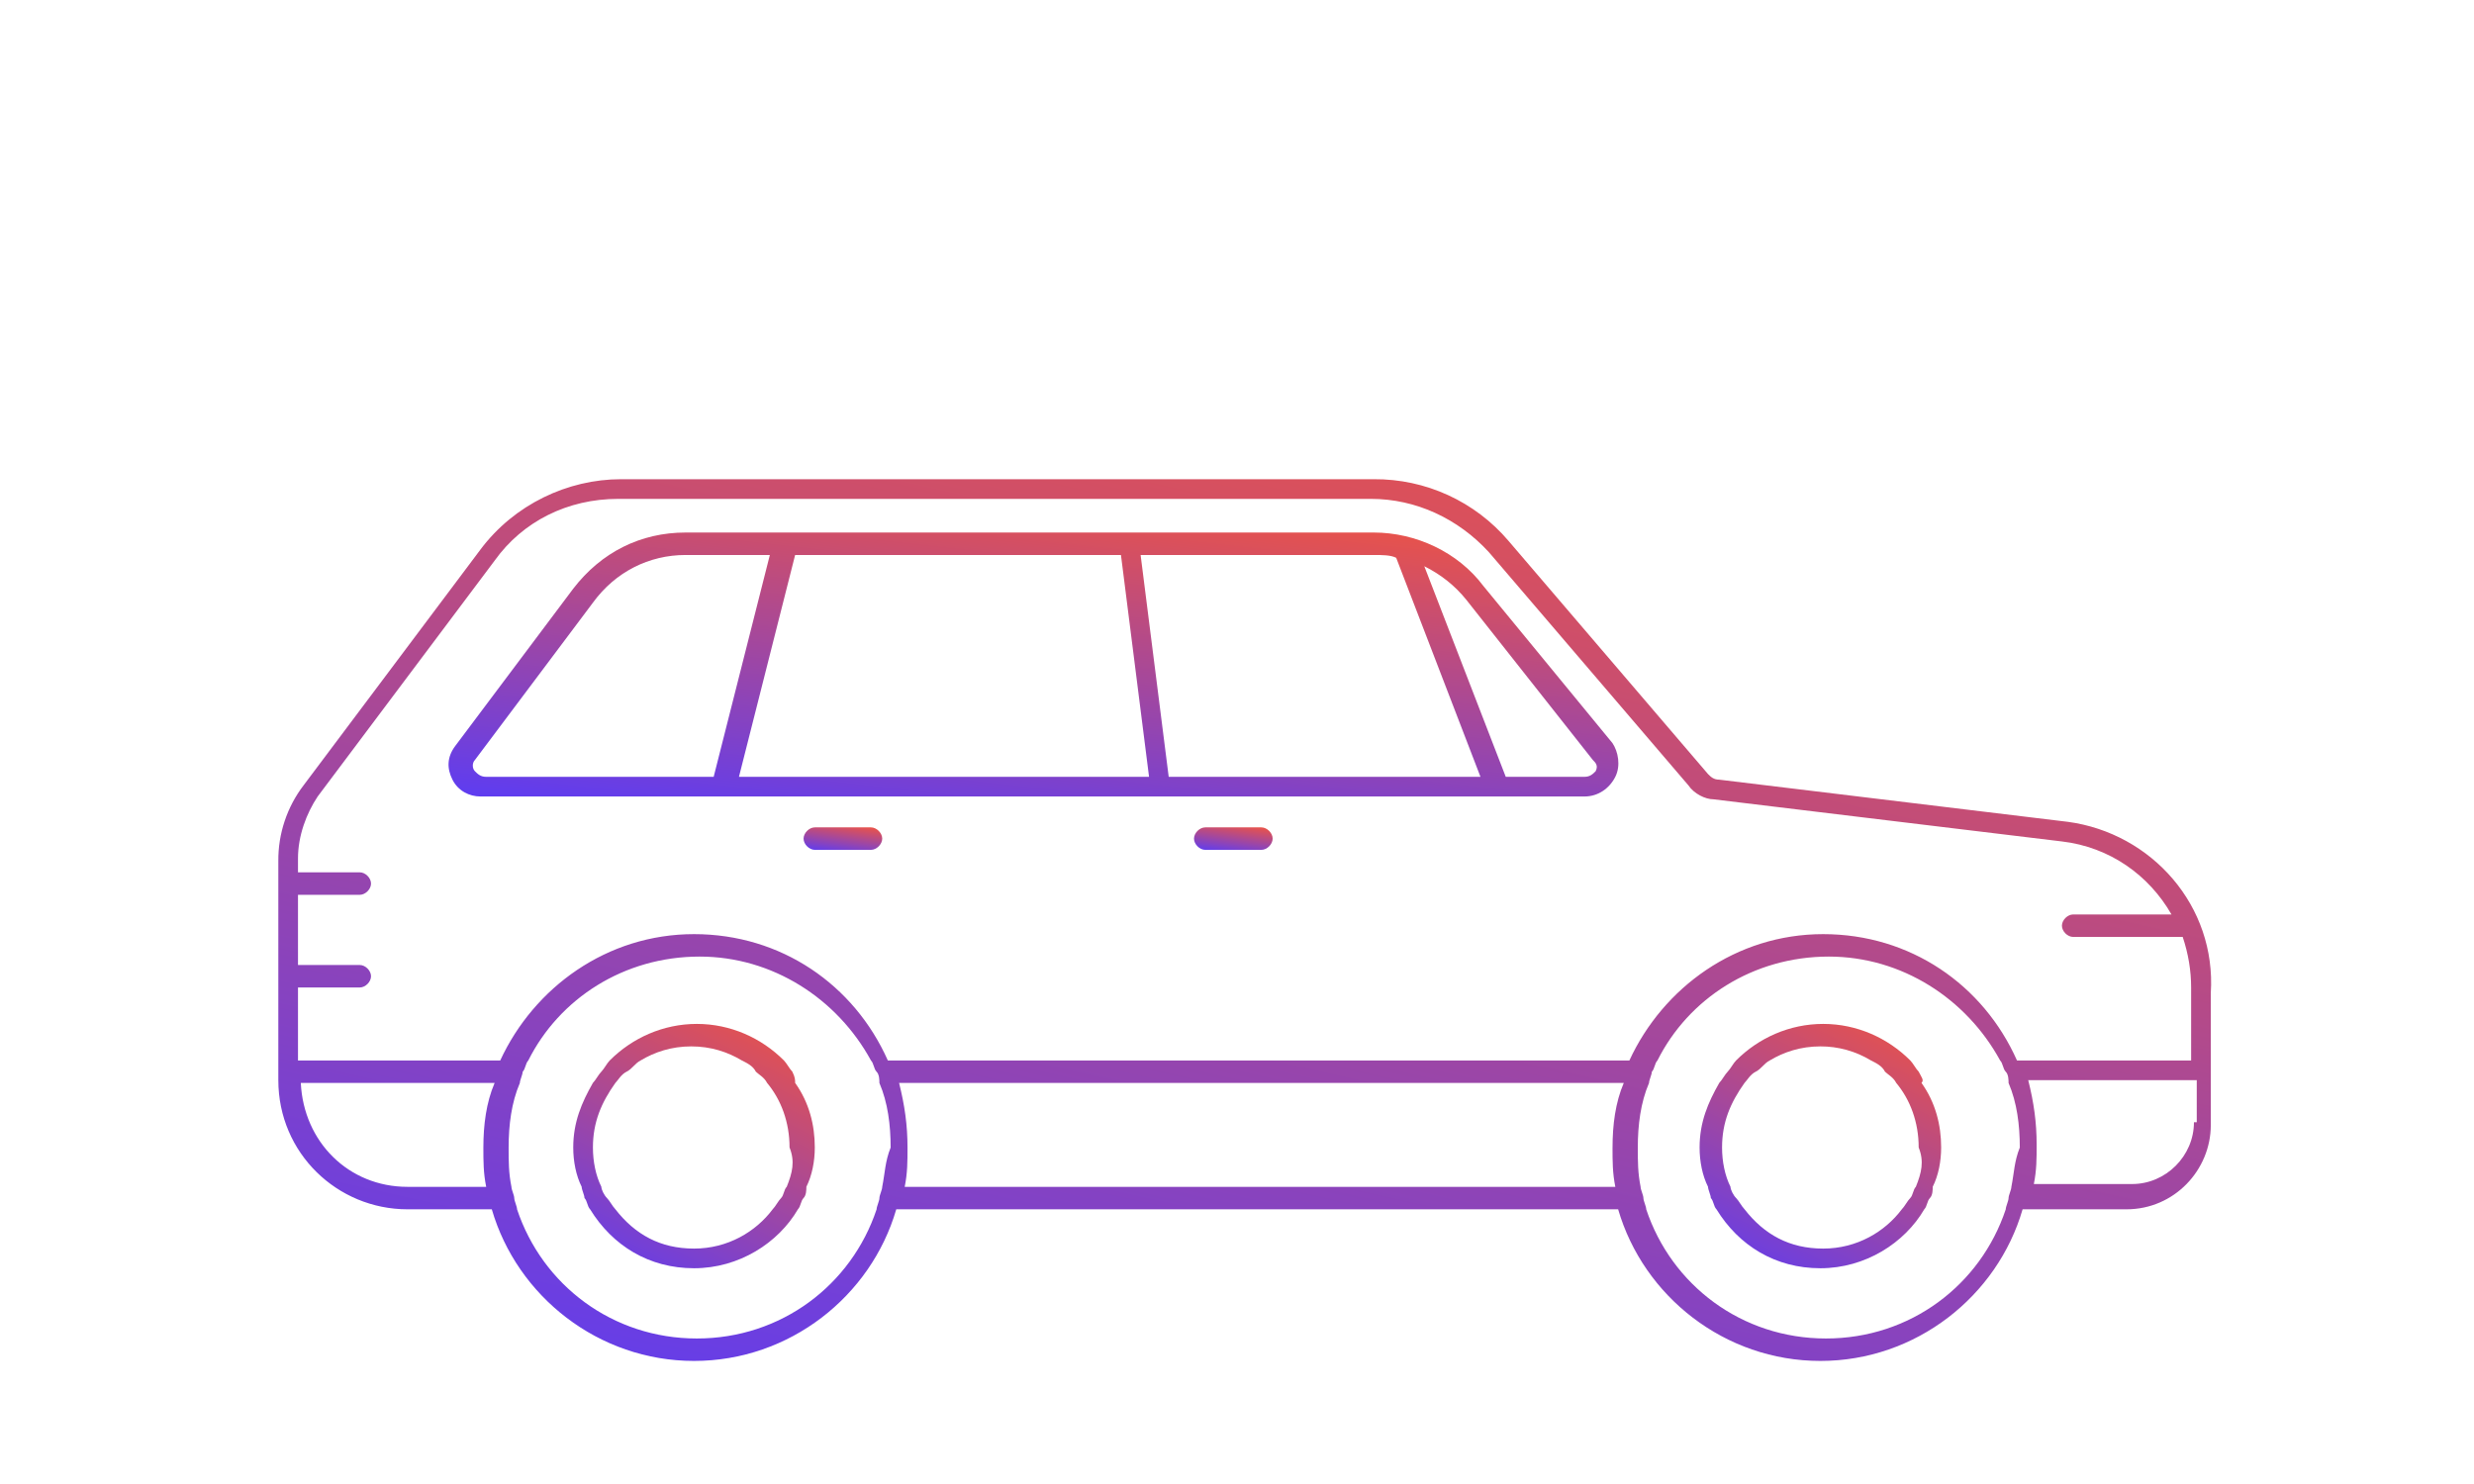
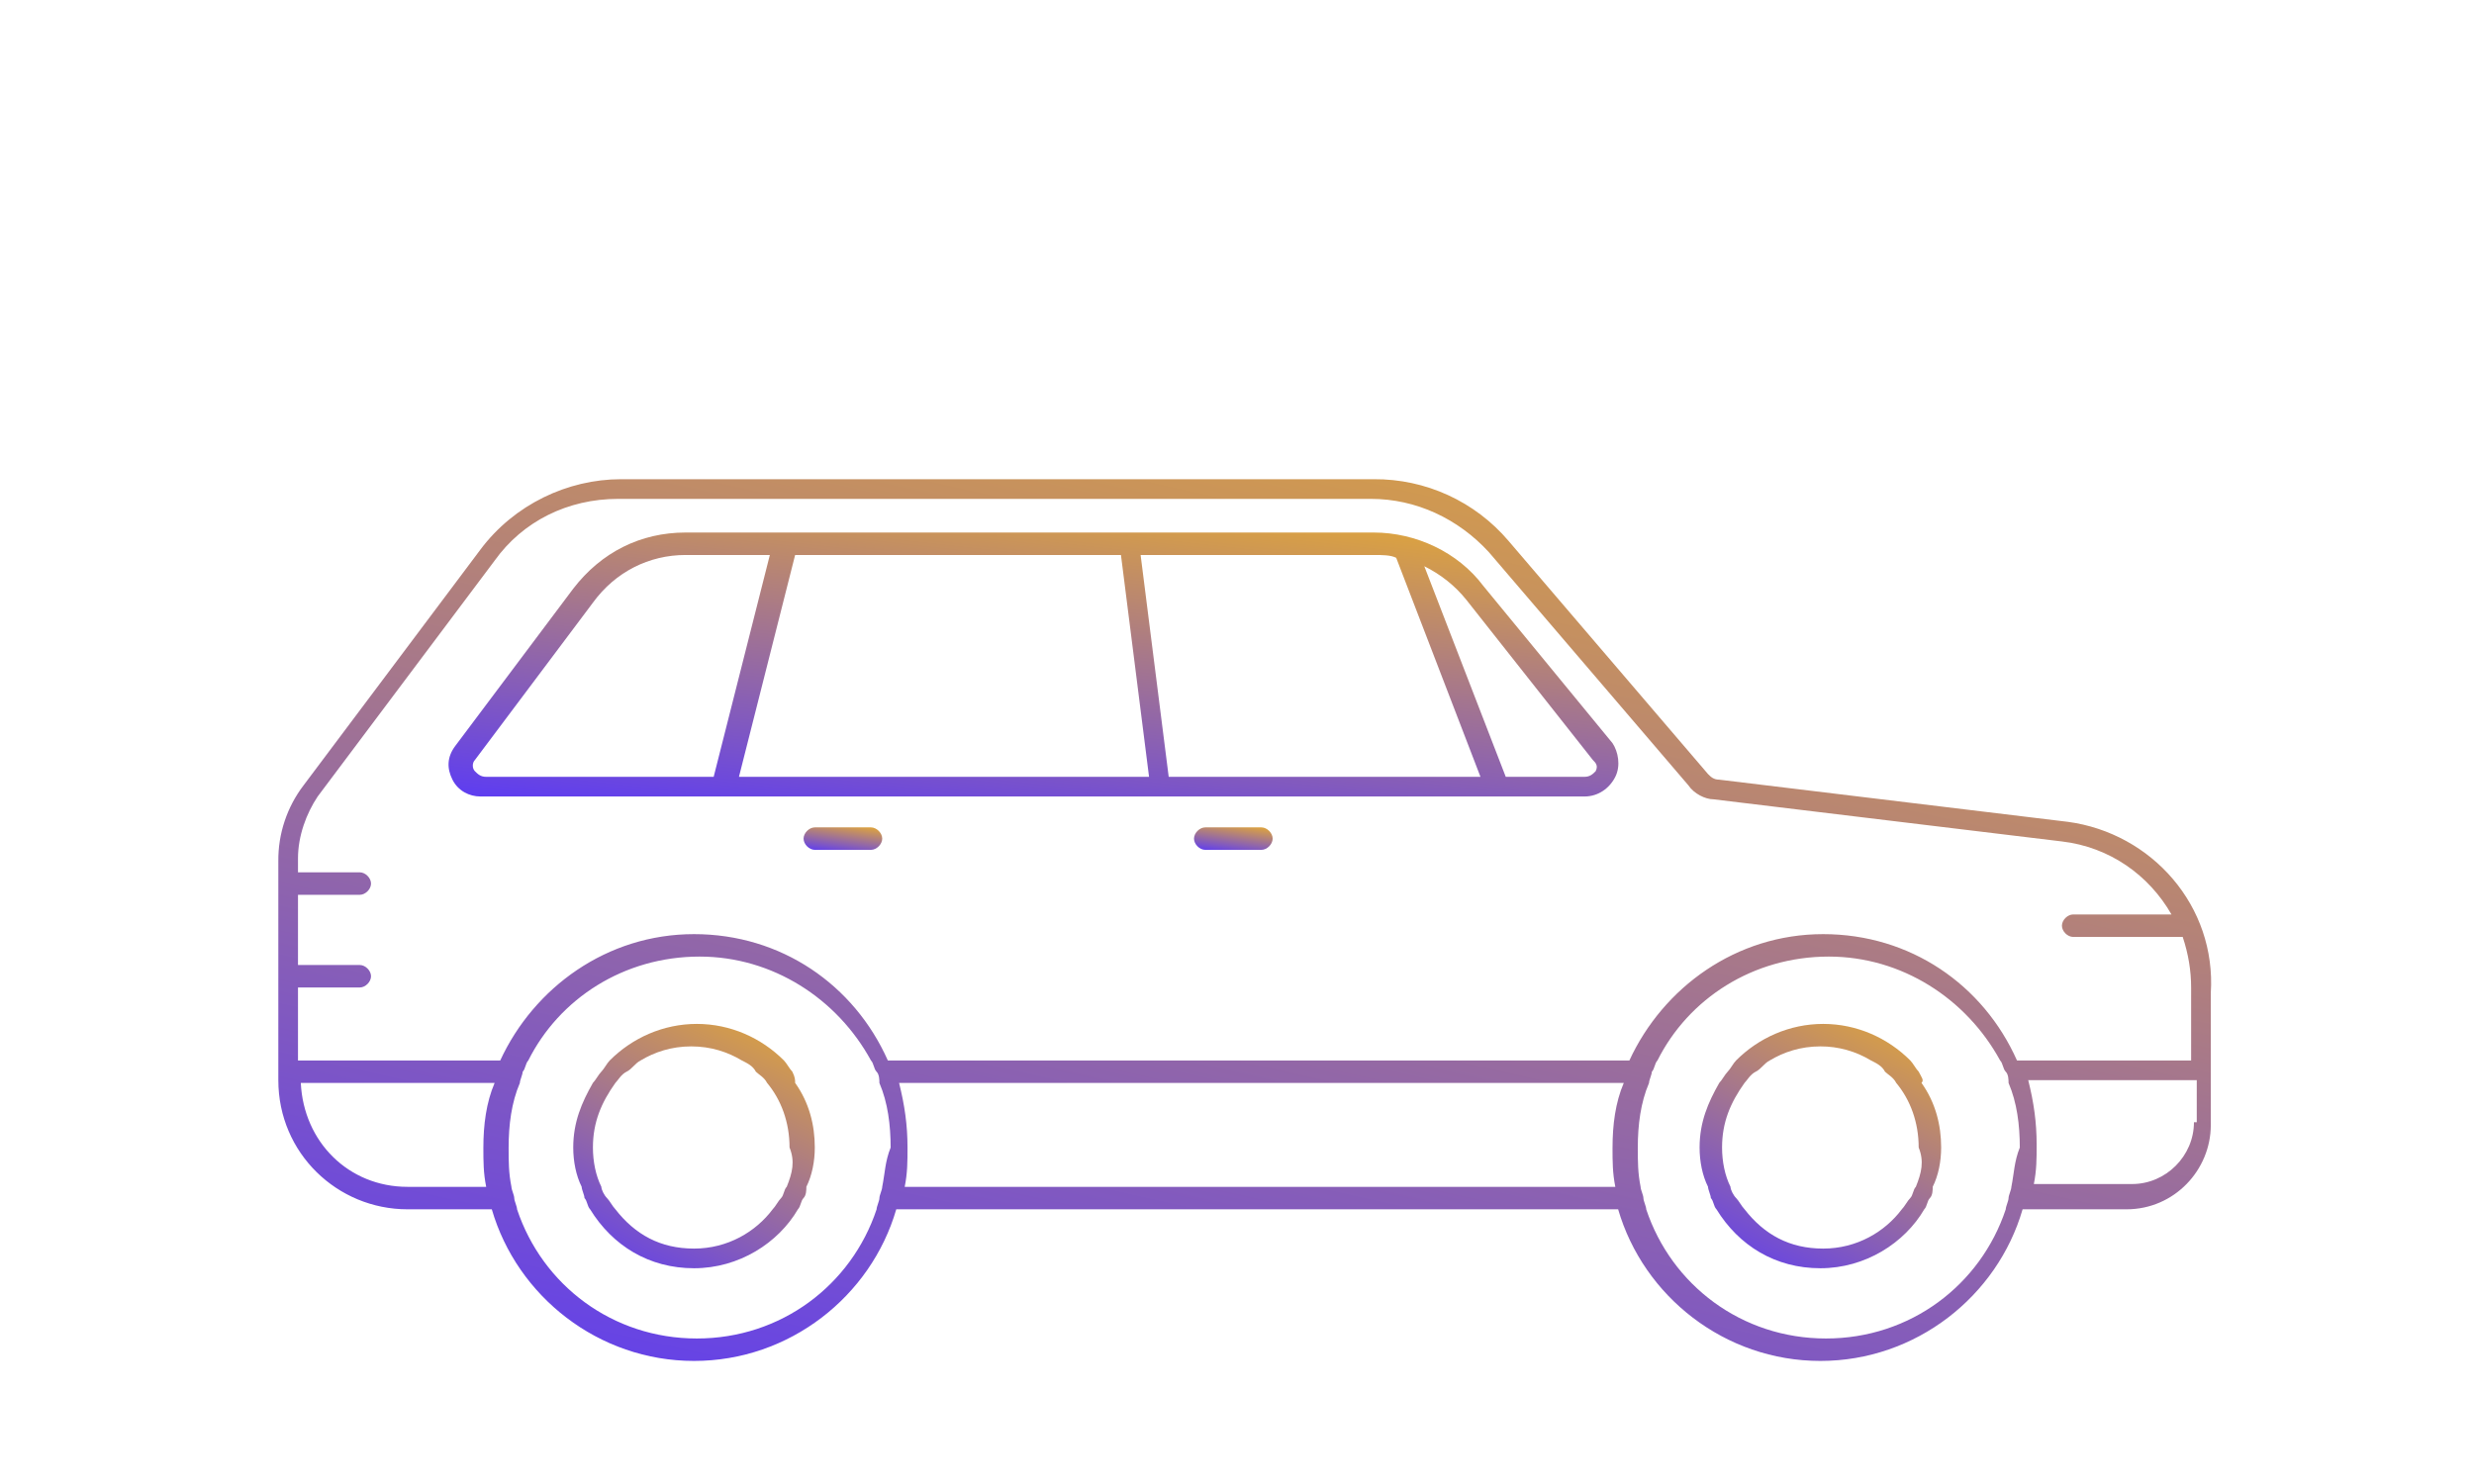
<svg xmlns="http://www.w3.org/2000/svg" xmlns:xlink="http://www.w3.org/1999/xlink" width="160" height="96" fill="none">
  <path d="M133.714 53.162l-22.525-2.725c-.364 0-.545-.182-.727-.363L97.565 34.996A11.32 11.32 0 0 0 88.845 31H40.162c-3.451 0-6.903 1.635-9.083 4.541L19.635 50.8A7.97 7.97 0 0 0 18 55.705v14.169c0 4.723 3.815 8.356 8.356 8.356h5.45c1.635 5.631 6.903 9.809 13.079 9.809s11.444-4.178 13.079-9.809h46.685c1.635 5.631 6.903 9.809 13.079 9.809s11.444-4.178 13.079-9.809h6.721c3.088 0 5.45-2.543 5.45-5.45v-8.538c.363-5.631-3.815-10.354-9.264-11.081zM31.261 74.234c0 .908 0 1.635.182 2.543h-5.086c-3.815 0-6.721-2.906-6.903-6.721h12.534c-.545 1.272-.727 2.725-.727 4.178zm25.795 2.543c0 .182-.182.545-.182.727s-.182.545-.182.727c-1.635 4.905-6.176 8.356-11.626 8.356s-9.991-3.451-11.626-8.356c0-.182-.182-.545-.182-.727s-.182-.545-.182-.727c-.182-.908-.182-1.635-.182-2.543 0-1.453.181-2.906.727-4.178 0-.182.182-.545.182-.727.182-.182.182-.545.363-.727 1.998-3.996 6.176-6.721 11.081-6.721 4.723 0 8.901 2.725 11.081 6.721.182.182.182.545.363.727s.182.545.182.727c.545 1.272.727 2.725.727 4.178-.363.908-.363 1.635-.545 2.543zm47.23-2.543c0 .908 0 1.635.181 2.543H58.509c.182-.908.182-1.635.182-2.543 0-1.453-.182-2.725-.545-4.178h46.867c-.545 1.272-.726 2.725-.726 4.178zm25.795 2.543c0 .182-.182.545-.182.727s-.182.545-.182.727c-1.635 4.905-6.176 8.356-11.626 8.356s-9.991-3.451-11.625-8.356c0-.182-.182-.545-.182-.727s-.182-.545-.182-.727c-.181-.908-.181-1.635-.181-2.543 0-1.453.181-2.906.726-4.178 0-.182.182-.545.182-.727.182-.182.181-.545.363-.727 1.998-3.996 6.176-6.721 11.081-6.721 4.723 0 8.901 2.725 11.081 6.721.182.182.182.545.363.727s.182.545.182.727c.545 1.272.727 2.725.727 4.178-.364.908-.364 1.635-.545 2.543zm11.807-4.178c0 2.18-1.816 3.996-3.996 3.996h-6.358c.181-.908.181-1.635.181-2.543 0-1.453-.181-2.725-.545-4.178h10.9v2.725h-.182zm0-3.996h-11.444c-2.18-4.905-6.903-8.174-12.534-8.174s-10.355 3.451-12.534 8.174H57.419c-2.18-4.905-6.903-8.174-12.534-8.174s-10.354 3.451-12.534 8.174H19.272v-4.723h3.996c.363 0 .727-.363.727-.727s-.363-.727-.727-.727h-3.996v-4.541h3.996c.363 0 .727-.363.727-.727s-.363-.727-.727-.727h-3.996v-.908c0-1.453.545-2.907 1.272-3.996l11.444-15.259c1.816-2.543 4.723-3.996 7.993-3.996h48.683c2.906 0 5.631 1.272 7.629 3.451L109.19 50.8c.364.545 1.09.908 1.635.908l22.525 2.725c3.088.363 5.632 2.18 7.085 4.723h-6.358c-.363 0-.727.363-.727.727s.364.727.727.727h7.084c.364 1.09.545 2.18.545 3.27v4.723h.182z" fill="url(#A)" />
  <path d="M124.086 69.326c-.182-.182-.363-.545-.545-.727-1.453-1.453-3.451-2.362-5.631-2.362s-4.178.908-5.631 2.362c-.182.182-.364.545-.545.727s-.364.545-.545.727c-.727 1.272-1.272 2.543-1.272 4.178 0 .908.182 1.817.545 2.543 0 .182.182.545.182.727.181.182.181.545.363.727 1.453 2.361 3.815 3.815 6.721 3.815s5.45-1.635 6.721-3.815c.182-.182.182-.545.364-.727s.181-.545.181-.727c.364-.727.545-1.635.545-2.543 0-1.453-.363-2.906-1.271-4.178.181-.182 0-.363-.182-.727zm-.182 7.448c-.181.182-.181.545-.363.727s-.363.545-.545.727c-1.09 1.453-2.906 2.543-5.086 2.543s-3.815-.908-5.086-2.543c-.182-.182-.364-.545-.545-.727s-.364-.545-.364-.727c-.363-.727-.545-1.635-.545-2.543 0-1.635.545-2.906 1.454-4.178.181-.182.363-.545.726-.727s.545-.545.908-.727c.909-.545 1.999-.908 3.27-.908a6.27 6.27 0 0 1 3.27.908c.363.182.727.363.908.727.182.182.545.363.727.727.908 1.09 1.453 2.543 1.453 4.178.363.908.182 1.635-.182 2.543z" fill="url(#B)" />
  <path d="M51.242 69.326c-.182-.182-.363-.545-.545-.727-1.453-1.453-3.451-2.362-5.631-2.362s-4.178.908-5.631 2.362c-.182.182-.363.545-.545.727s-.363.545-.545.727c-.727 1.272-1.272 2.543-1.272 4.178 0 .908.182 1.817.545 2.543 0 .182.182.545.182.727.182.182.182.545.363.727 1.453 2.361 3.815 3.815 6.721 3.815s5.45-1.635 6.721-3.815c.182-.182.182-.545.363-.727s.182-.545.182-.727c.363-.727.545-1.635.545-2.543 0-1.453-.363-2.906-1.271-4.178 0-.182 0-.363-.182-.727zm-.363 7.448c-.182.182-.182.545-.363.727s-.363.545-.545.727c-1.09 1.453-2.906 2.543-5.086 2.543s-3.815-.908-5.086-2.543c-.182-.182-.363-.545-.545-.727s-.363-.545-.363-.727c-.363-.727-.545-1.635-.545-2.543 0-1.635.545-2.906 1.453-4.178.182-.182.363-.545.727-.727s.545-.545.908-.727c.908-.545 1.998-.908 3.27-.908s2.361.363 3.27.908c.363.182.727.363.908.727.182.182.545.363.727.727.908 1.09 1.453 2.543 1.453 4.178.363.908.182 1.635-.182 2.543z" fill="url(#C)" />
  <use xlink:href="#G" fill="url(#D)" />
  <use xlink:href="#G" x="-25.25" fill="url(#E)" />
  <path d="M95.928 37.9c-1.635-2.18-4.36-3.451-7.085-3.451H44.338c-2.906 0-5.45 1.272-7.266 3.633l-7.629 10.173c-.545.727-.545 1.453-.182 2.18s1.09 1.09 1.817 1.09h71.39c.908 0 1.634-.545 1.998-1.272s.181-1.635-.182-2.18L95.928 37.9zM31.441 50.253c-.363 0-.545-.182-.727-.363s-.182-.545 0-.727l7.629-10.173c1.453-1.998 3.633-3.088 5.995-3.088h5.45l-3.633 14.351H31.441zm16.349 0l3.633-14.351h21.072l1.817 14.351H47.79zm27.793 0l-1.817-14.351h15.077c.545 0 1.09 0 1.453.182l5.45 14.169H75.583zm27.611-.363c-.181.182-.363.363-.726.363h-5.087l-5.268-13.624c1.09.545 1.998 1.272 2.725 2.18l8.175 10.354c.181.182.363.363.181.727z" fill="url(#F)" />
  <defs>
    <linearGradient id="A" x1="18" y1="88.039" x2="37.818" y2="-.185" xlink:href="#H">
      <stop stop-color="#5d3cf2" />
-       <stop offset="1" stop-color="#fd5631" />
+       <stop offset="1" stop-color="#efb225" />
    </linearGradient>
    <linearGradient id="B" x1="109.917" y1="82.042" x2="120.163" y2="61.467" xlink:href="#H">
      <stop stop-color="#5d3cf2" />
-       <stop offset="1" stop-color="#fd5631" />
+       <stop offset="1" stop-color="#efb225" />
    </linearGradient>
    <linearGradient id="C" x1="37.073" y1="82.042" x2="47.32" y2="61.467" xlink:href="#H">
      <stop stop-color="#5d3cf2" />
-       <stop offset="1" stop-color="#fd5631" />
+       <stop offset="1" stop-color="#efb225" />
    </linearGradient>
    <linearGradient id="D" x1="77.219" y1="54.976" x2="77.544" y2="52.66" xlink:href="#H">
      <stop stop-color="#5d3cf2" />
-       <stop offset="1" stop-color="#fd5631" />
+       <stop offset="1" stop-color="#efb225" />
    </linearGradient>
    <linearGradient id="E" x1="77.219" y1="54.976" x2="77.545" y2="52.66" xlink:href="#H">
      <stop stop-color="#5d3cf2" />
-       <stop offset="1" stop-color="#fd5631" />
+       <stop offset="1" stop-color="#efb225" />
    </linearGradient>
    <linearGradient id="F" x1="29.008" y1="51.524" x2="32.053" y2="24.119" xlink:href="#H">
      <stop stop-color="#5d3cf2" />
-       <stop offset="1" stop-color="#fd5631" />
+       <stop offset="1" stop-color="#efb225" />
    </linearGradient>
    <path id="G" d="M81.579 53.523h-3.633c-.363 0-.727.363-.727.727s.363.727.727.727h3.633c.363 0 .727-.363.727-.727s-.363-.727-.727-.727z" />
    <linearGradient id="H" gradientUnits="userSpaceOnUse" />
  </defs>
</svg>
